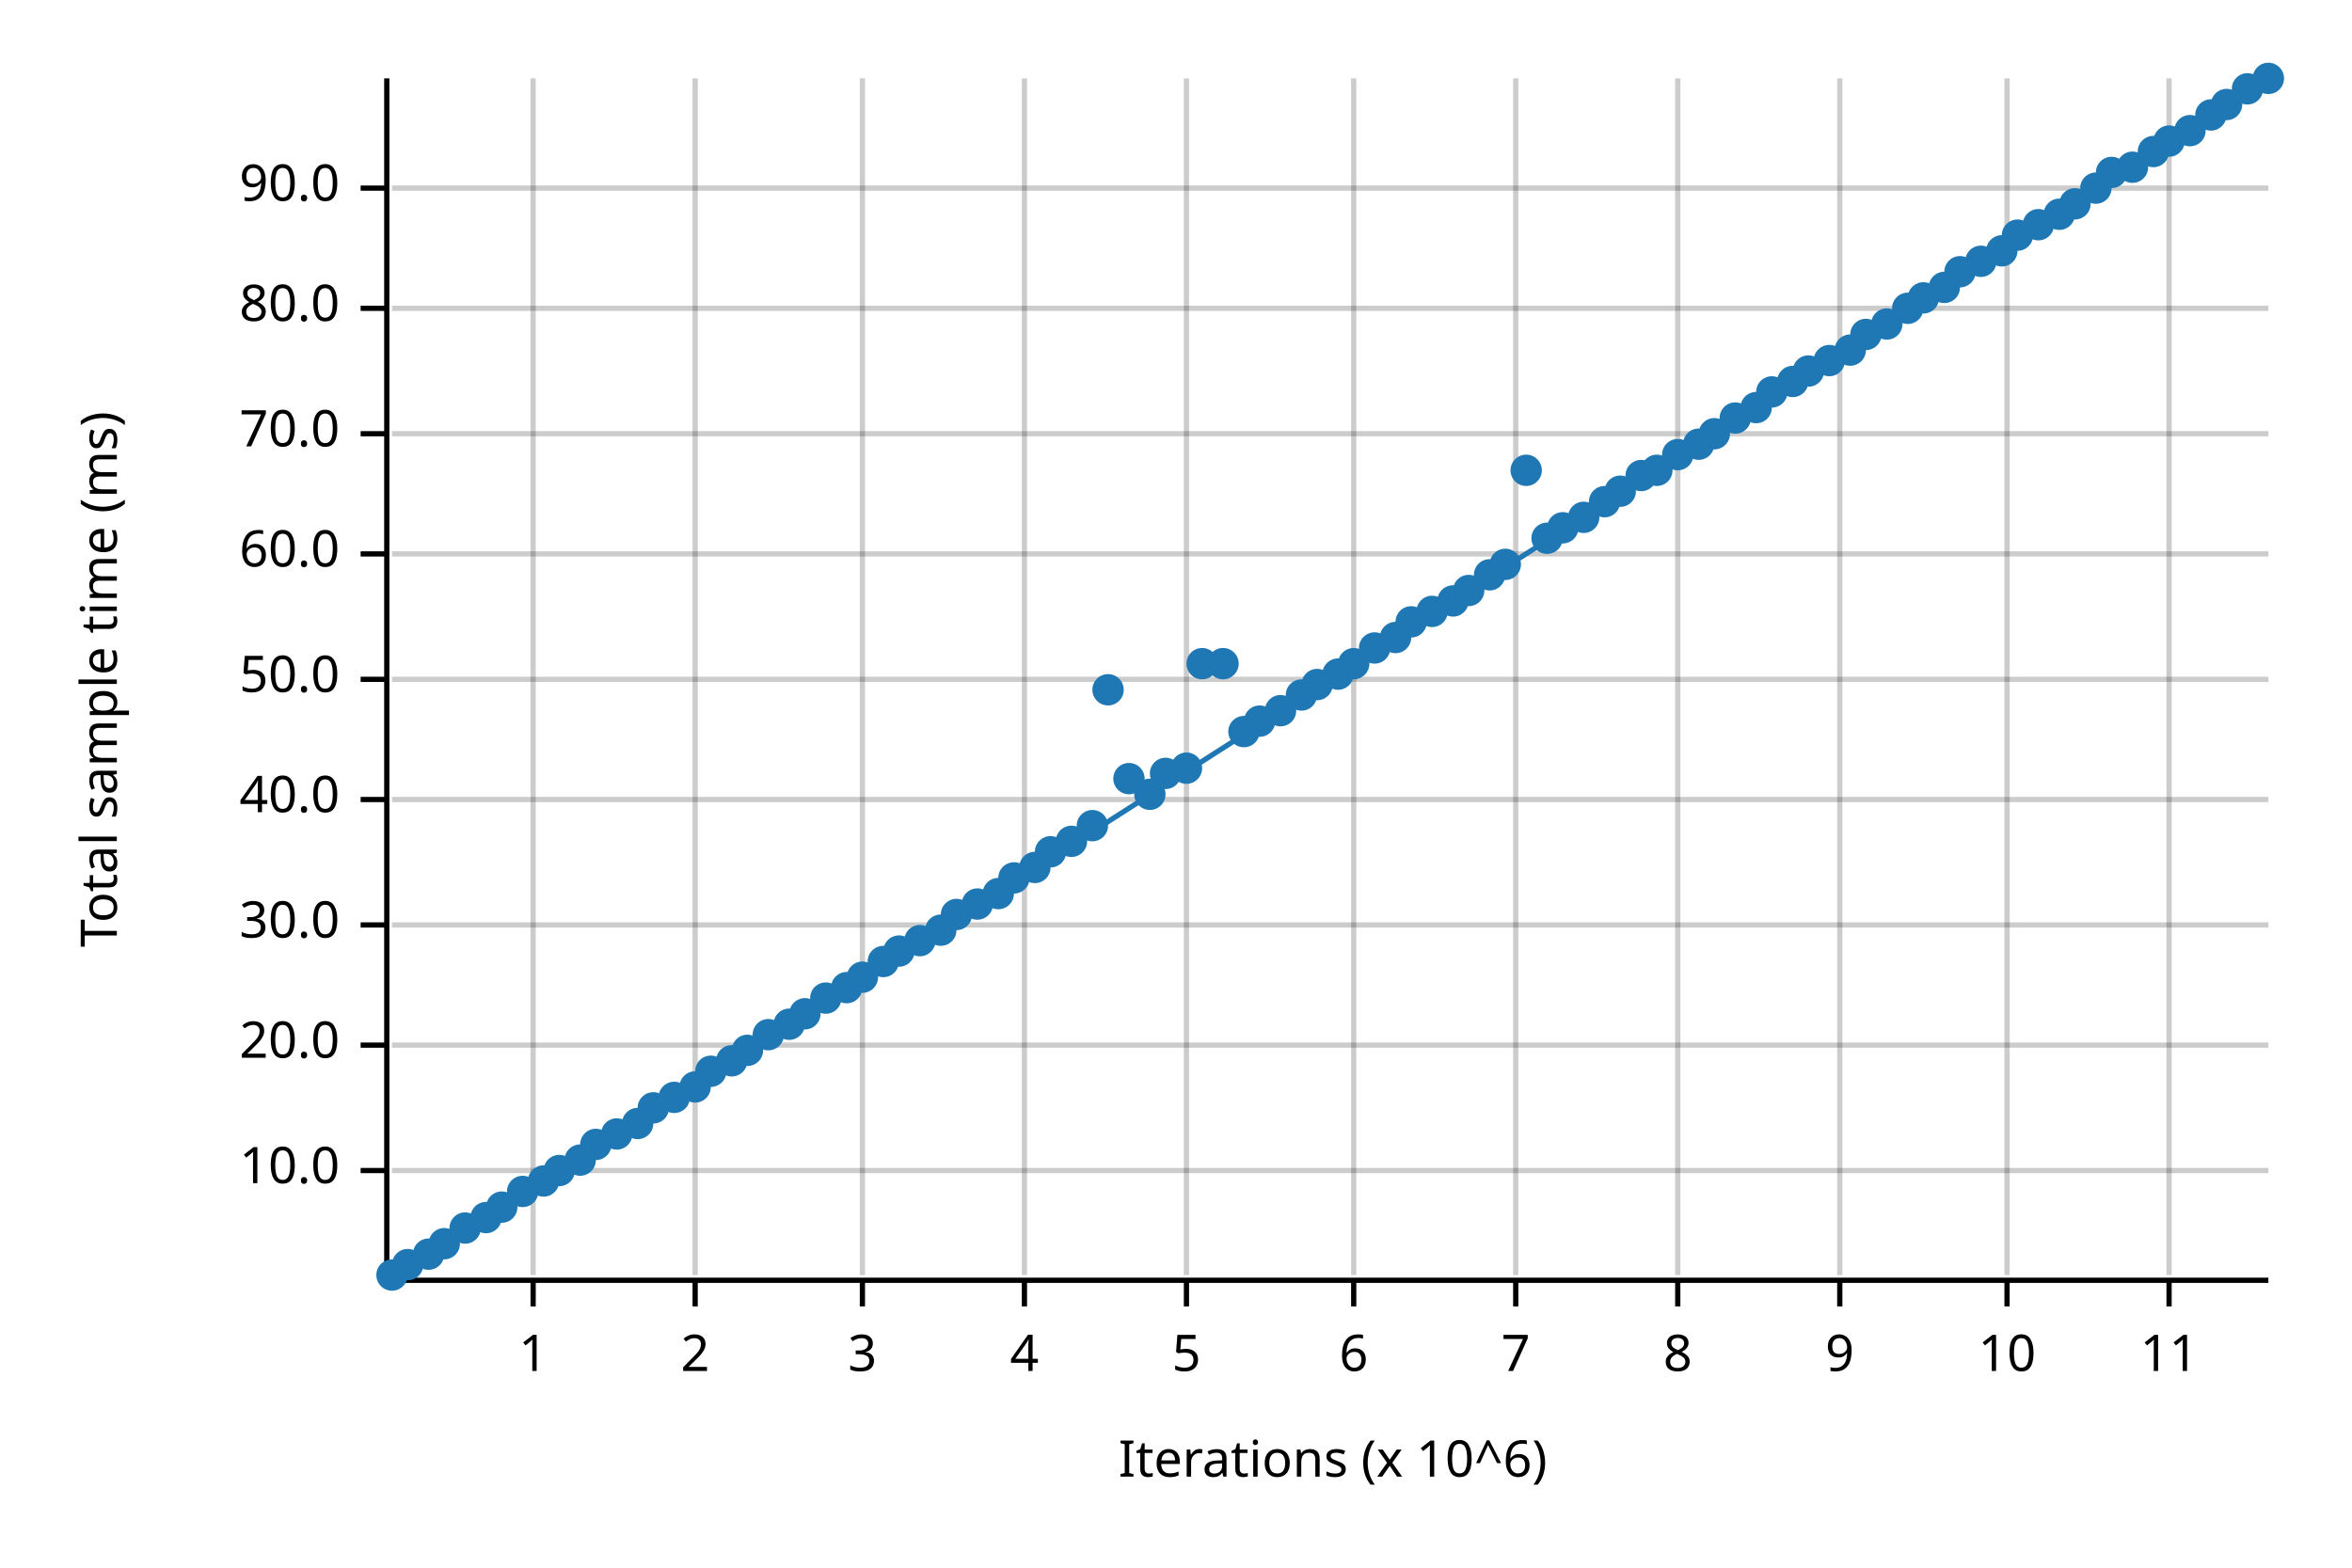
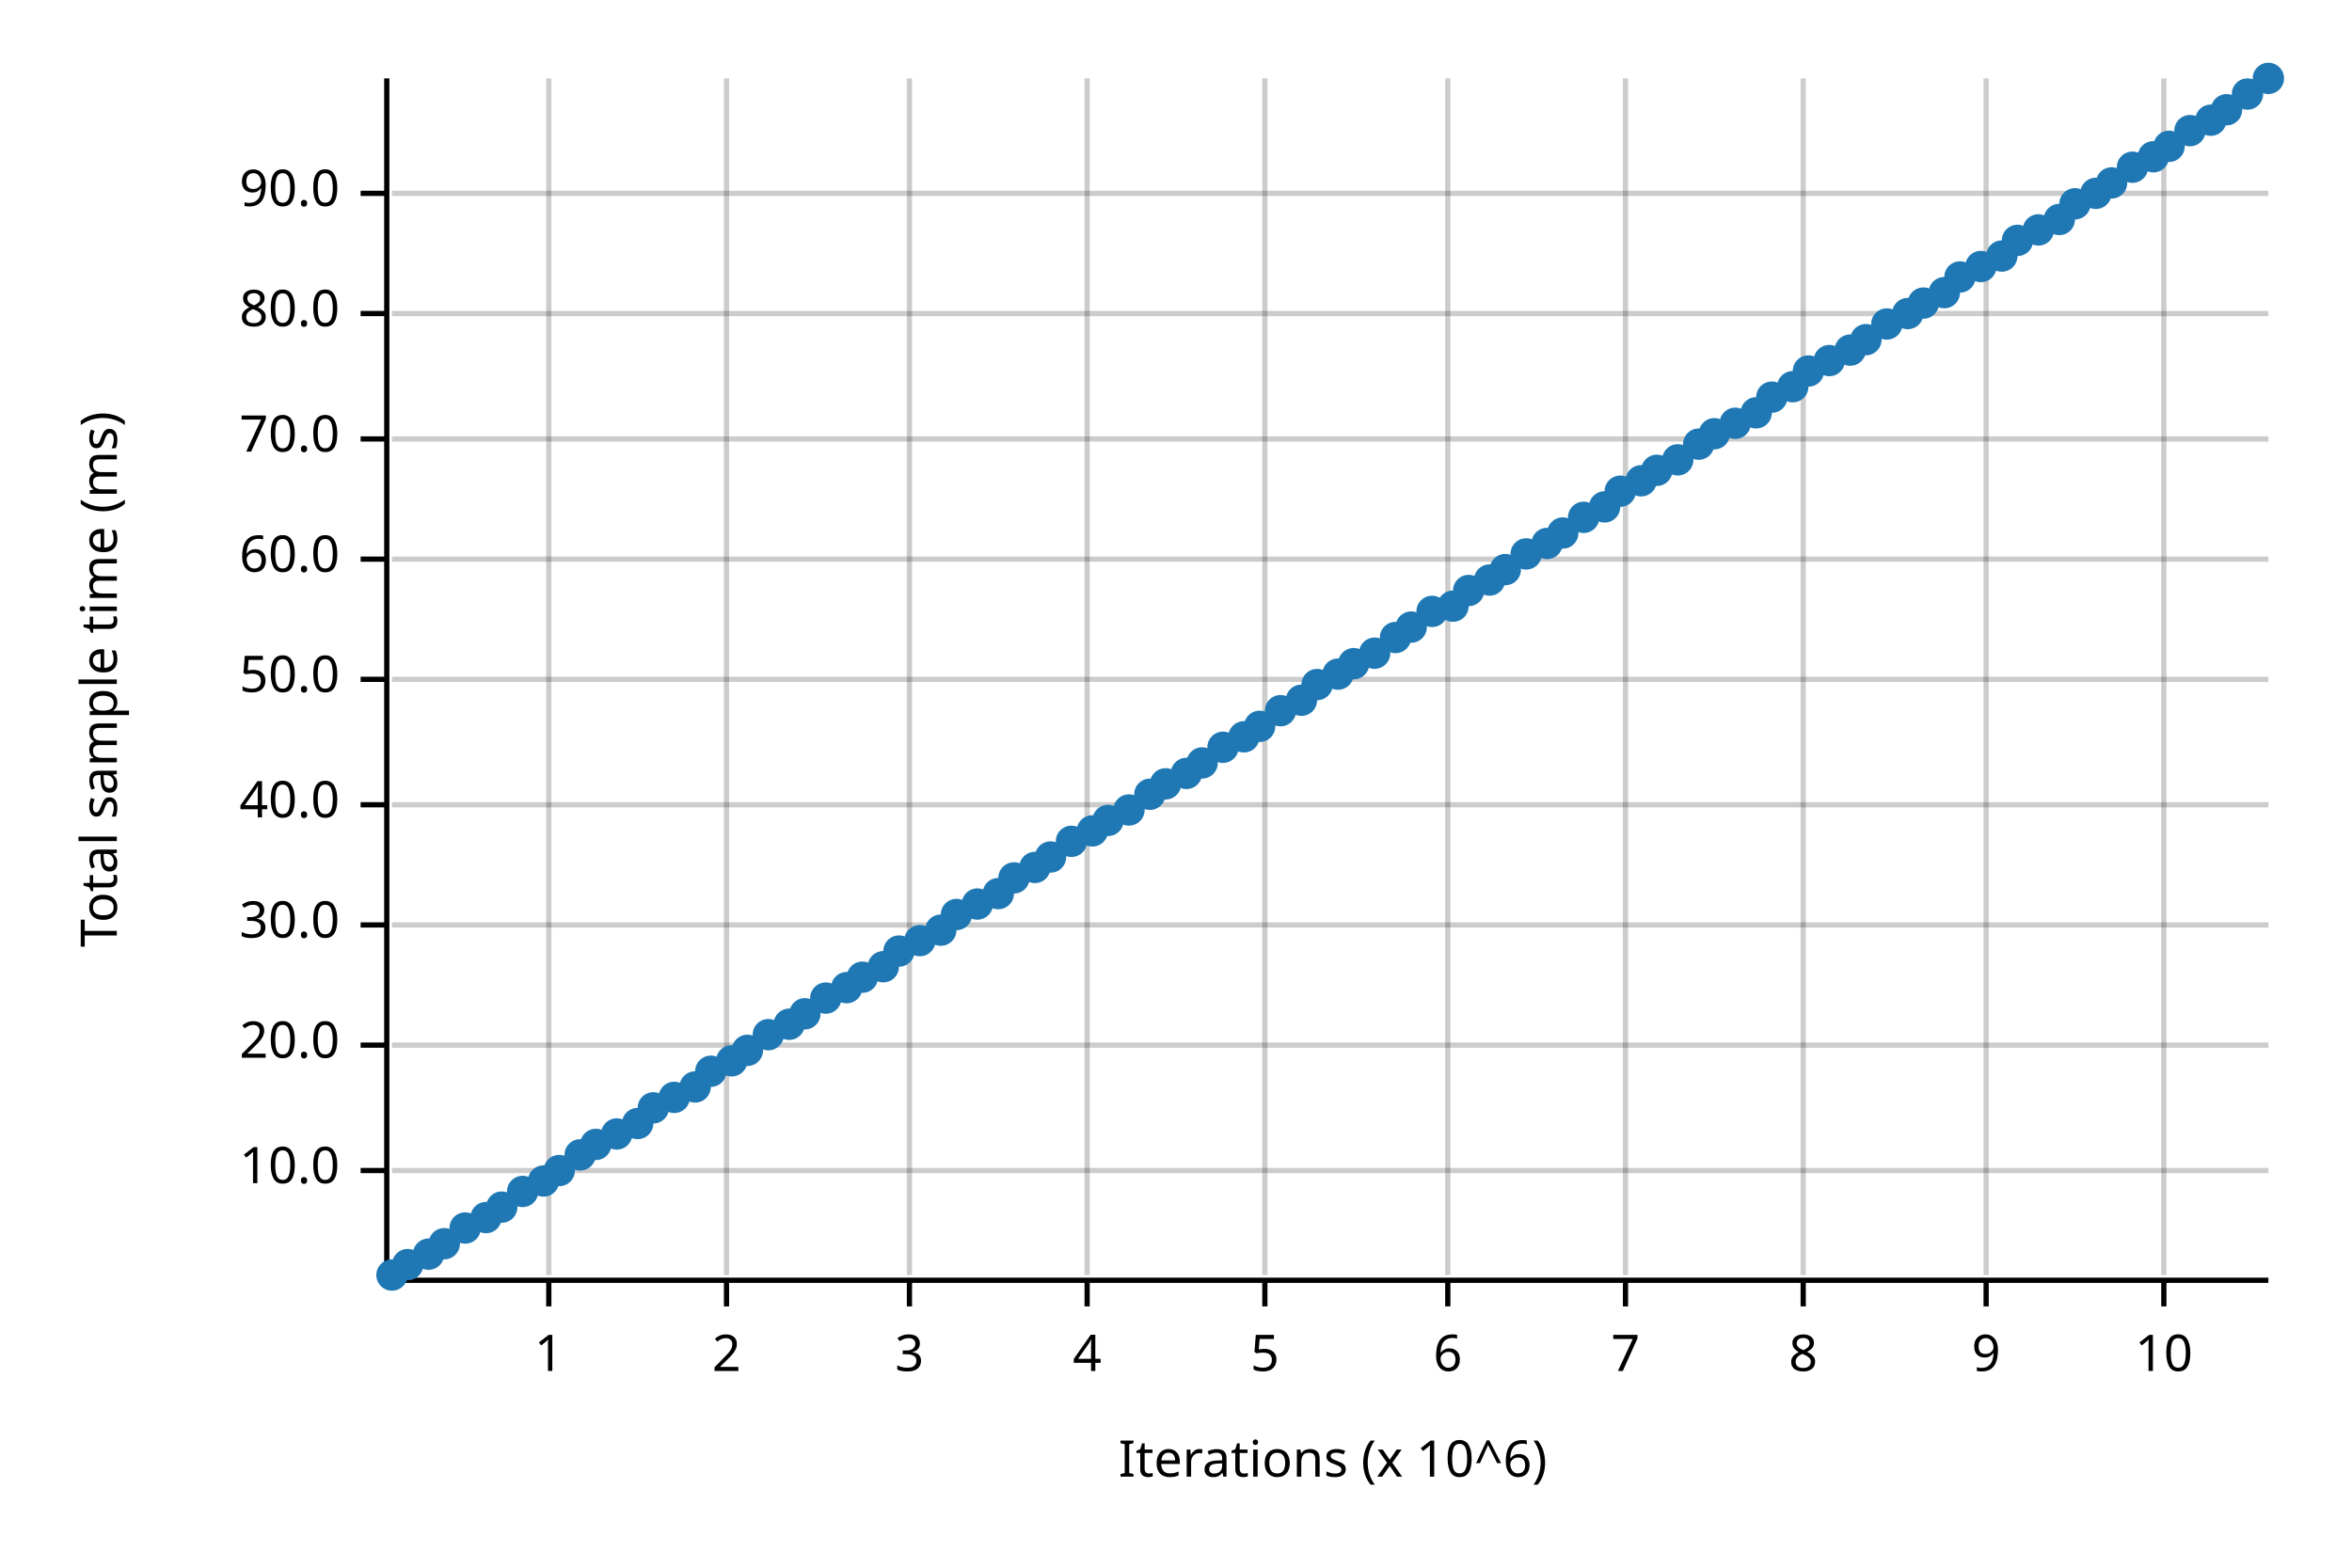
<svg xmlns="http://www.w3.org/2000/svg" width="450" height="300" viewBox="0 0 450 300">
  <text x="15" y="130" dy="0.76em" text-anchor="middle" font-family="sans-serif" font-size="9.677" opacity="1" fill="#000000" transform="rotate(270, 15, 130)">
Total sample time (ms)
</text>
  <text x="255" y="285" dy="-0.5ex" text-anchor="middle" font-family="sans-serif" font-size="9.677" opacity="1" fill="#000000">
Iterations (x 10^6)
</text>
-   <line opacity="0.2" stroke="#000000" stroke-width="1" x1="102" y1="244" x2="102" y2="15" />
-   <line opacity="0.2" stroke="#000000" stroke-width="1" x1="133" y1="244" x2="133" y2="15" />
-   <line opacity="0.2" stroke="#000000" stroke-width="1" x1="165" y1="244" x2="165" y2="15" />
-   <line opacity="0.2" stroke="#000000" stroke-width="1" x1="196" y1="244" x2="196" y2="15" />
-   <line opacity="0.2" stroke="#000000" stroke-width="1" x1="227" y1="244" x2="227" y2="15" />
-   <line opacity="0.2" stroke="#000000" stroke-width="1" x1="259" y1="244" x2="259" y2="15" />
-   <line opacity="0.2" stroke="#000000" stroke-width="1" x1="290" y1="244" x2="290" y2="15" />
-   <line opacity="0.2" stroke="#000000" stroke-width="1" x1="321" y1="244" x2="321" y2="15" />
-   <line opacity="0.2" stroke="#000000" stroke-width="1" x1="352" y1="244" x2="352" y2="15" />
-   <line opacity="0.2" stroke="#000000" stroke-width="1" x1="384" y1="244" x2="384" y2="15" />
-   <line opacity="0.2" stroke="#000000" stroke-width="1" x1="415" y1="244" x2="415" y2="15" />
+   <line opacity="0.2" stroke="#000000" stroke-width="1" x1="105" y1="244" x2="105" y2="15" />
+   <line opacity="0.2" stroke="#000000" stroke-width="1" x1="139" y1="244" x2="139" y2="15" />
+   <line opacity="0.2" stroke="#000000" stroke-width="1" x1="174" y1="244" x2="174" y2="15" />
+   <line opacity="0.2" stroke="#000000" stroke-width="1" x1="208" y1="244" x2="208" y2="15" />
+   <line opacity="0.2" stroke="#000000" stroke-width="1" x1="242" y1="244" x2="242" y2="15" />
+   <line opacity="0.2" stroke="#000000" stroke-width="1" x1="277" y1="244" x2="277" y2="15" />
+   <line opacity="0.2" stroke="#000000" stroke-width="1" x1="311" y1="244" x2="311" y2="15" />
+   <line opacity="0.2" stroke="#000000" stroke-width="1" x1="345" y1="244" x2="345" y2="15" />
+   <line opacity="0.2" stroke="#000000" stroke-width="1" x1="380" y1="244" x2="380" y2="15" />
+   <line opacity="0.2" stroke="#000000" stroke-width="1" x1="414" y1="244" x2="414" y2="15" />
  <line opacity="0.2" stroke="#000000" stroke-width="1" x1="75" y1="224" x2="434" y2="224" />
  <line opacity="0.2" stroke="#000000" stroke-width="1" x1="75" y1="200" x2="434" y2="200" />
  <line opacity="0.2" stroke="#000000" stroke-width="1" x1="75" y1="177" x2="434" y2="177" />
-   <line opacity="0.2" stroke="#000000" stroke-width="1" x1="75" y1="153" x2="434" y2="153" />
+   <line opacity="0.2" stroke="#000000" stroke-width="1" x1="75" y1="154" x2="434" y2="154" />
  <line opacity="0.2" stroke="#000000" stroke-width="1" x1="75" y1="130" x2="434" y2="130" />
-   <line opacity="0.2" stroke="#000000" stroke-width="1" x1="75" y1="106" x2="434" y2="106" />
-   <line opacity="0.2" stroke="#000000" stroke-width="1" x1="75" y1="83" x2="434" y2="83" />
-   <line opacity="0.2" stroke="#000000" stroke-width="1" x1="75" y1="59" x2="434" y2="59" />
-   <line opacity="0.2" stroke="#000000" stroke-width="1" x1="75" y1="36" x2="434" y2="36" />
+   <line opacity="0.2" stroke="#000000" stroke-width="1" x1="75" y1="107" x2="434" y2="107" />
+   <line opacity="0.2" stroke="#000000" stroke-width="1" x1="75" y1="84" x2="434" y2="84" />
+   <line opacity="0.2" stroke="#000000" stroke-width="1" x1="75" y1="60" x2="434" y2="60" />
+   <line opacity="0.2" stroke="#000000" stroke-width="1" x1="75" y1="37" x2="434" y2="37" />
  <polyline fill="none" opacity="1" stroke="#000000" stroke-width="1" points="74,15 74,244 " />
  <text x="65" y="224" dy="0.5ex" text-anchor="end" font-family="sans-serif" font-size="9.677" opacity="1" fill="#000000">
10.0
</text>
  <polyline fill="none" opacity="1" stroke="#000000" stroke-width="1" points="69,224 74,224 " />
  <text x="65" y="200" dy="0.5ex" text-anchor="end" font-family="sans-serif" font-size="9.677" opacity="1" fill="#000000">
20.0
</text>
  <polyline fill="none" opacity="1" stroke="#000000" stroke-width="1" points="69,200 74,200 " />
  <text x="65" y="177" dy="0.5ex" text-anchor="end" font-family="sans-serif" font-size="9.677" opacity="1" fill="#000000">
30.0
</text>
  <polyline fill="none" opacity="1" stroke="#000000" stroke-width="1" points="69,177 74,177 " />
-   <text x="65" y="153" dy="0.5ex" text-anchor="end" font-family="sans-serif" font-size="9.677" opacity="1" fill="#000000">
+   <text x="65" y="154" dy="0.5ex" text-anchor="end" font-family="sans-serif" font-size="9.677" opacity="1" fill="#000000">
40.0
</text>
-   <polyline fill="none" opacity="1" stroke="#000000" stroke-width="1" points="69,153 74,153 " />
+   <polyline fill="none" opacity="1" stroke="#000000" stroke-width="1" points="69,154 74,154 " />
  <text x="65" y="130" dy="0.5ex" text-anchor="end" font-family="sans-serif" font-size="9.677" opacity="1" fill="#000000">
50.0
</text>
  <polyline fill="none" opacity="1" stroke="#000000" stroke-width="1" points="69,130 74,130 " />
-   <text x="65" y="106" dy="0.5ex" text-anchor="end" font-family="sans-serif" font-size="9.677" opacity="1" fill="#000000">
+   <text x="65" y="107" dy="0.5ex" text-anchor="end" font-family="sans-serif" font-size="9.677" opacity="1" fill="#000000">
60.0
</text>
-   <polyline fill="none" opacity="1" stroke="#000000" stroke-width="1" points="69,106 74,106 " />
-   <text x="65" y="83" dy="0.5ex" text-anchor="end" font-family="sans-serif" font-size="9.677" opacity="1" fill="#000000">
+   <polyline fill="none" opacity="1" stroke="#000000" stroke-width="1" points="69,107 74,107 " />
+   <text x="65" y="84" dy="0.5ex" text-anchor="end" font-family="sans-serif" font-size="9.677" opacity="1" fill="#000000">
70.0
</text>
-   <polyline fill="none" opacity="1" stroke="#000000" stroke-width="1" points="69,83 74,83 " />
-   <text x="65" y="59" dy="0.5ex" text-anchor="end" font-family="sans-serif" font-size="9.677" opacity="1" fill="#000000">
+   <polyline fill="none" opacity="1" stroke="#000000" stroke-width="1" points="69,84 74,84 " />
+   <text x="65" y="60" dy="0.5ex" text-anchor="end" font-family="sans-serif" font-size="9.677" opacity="1" fill="#000000">
80.0
</text>
-   <polyline fill="none" opacity="1" stroke="#000000" stroke-width="1" points="69,59 74,59 " />
-   <text x="65" y="36" dy="0.5ex" text-anchor="end" font-family="sans-serif" font-size="9.677" opacity="1" fill="#000000">
+   <polyline fill="none" opacity="1" stroke="#000000" stroke-width="1" points="69,60 74,60 " />
+   <text x="65" y="37" dy="0.5ex" text-anchor="end" font-family="sans-serif" font-size="9.677" opacity="1" fill="#000000">
90.0
</text>
-   <polyline fill="none" opacity="1" stroke="#000000" stroke-width="1" points="69,36 74,36 " />
+   <polyline fill="none" opacity="1" stroke="#000000" stroke-width="1" points="69,37 74,37 " />
  <polyline fill="none" opacity="1" stroke="#000000" stroke-width="1" points="75,245 434,245 " />
-   <text x="102" y="255" dy="0.76em" text-anchor="middle" font-family="sans-serif" font-size="9.677" opacity="1" fill="#000000">
+   <text x="105" y="255" dy="0.76em" text-anchor="middle" font-family="sans-serif" font-size="9.677" opacity="1" fill="#000000">
1
</text>
-   <polyline fill="none" opacity="1" stroke="#000000" stroke-width="1" points="102,245 102,250 " />
-   <text x="133" y="255" dy="0.76em" text-anchor="middle" font-family="sans-serif" font-size="9.677" opacity="1" fill="#000000">
+   <polyline fill="none" opacity="1" stroke="#000000" stroke-width="1" points="105,245 105,250 " />
+   <text x="139" y="255" dy="0.76em" text-anchor="middle" font-family="sans-serif" font-size="9.677" opacity="1" fill="#000000">
2
</text>
-   <polyline fill="none" opacity="1" stroke="#000000" stroke-width="1" points="133,245 133,250 " />
-   <text x="165" y="255" dy="0.76em" text-anchor="middle" font-family="sans-serif" font-size="9.677" opacity="1" fill="#000000">
+   <polyline fill="none" opacity="1" stroke="#000000" stroke-width="1" points="139,245 139,250 " />
+   <text x="174" y="255" dy="0.76em" text-anchor="middle" font-family="sans-serif" font-size="9.677" opacity="1" fill="#000000">
3
</text>
-   <polyline fill="none" opacity="1" stroke="#000000" stroke-width="1" points="165,245 165,250 " />
-   <text x="196" y="255" dy="0.76em" text-anchor="middle" font-family="sans-serif" font-size="9.677" opacity="1" fill="#000000">
+   <polyline fill="none" opacity="1" stroke="#000000" stroke-width="1" points="174,245 174,250 " />
+   <text x="208" y="255" dy="0.76em" text-anchor="middle" font-family="sans-serif" font-size="9.677" opacity="1" fill="#000000">
4
</text>
-   <polyline fill="none" opacity="1" stroke="#000000" stroke-width="1" points="196,245 196,250 " />
-   <text x="227" y="255" dy="0.76em" text-anchor="middle" font-family="sans-serif" font-size="9.677" opacity="1" fill="#000000">
+   <polyline fill="none" opacity="1" stroke="#000000" stroke-width="1" points="208,245 208,250 " />
+   <text x="242" y="255" dy="0.76em" text-anchor="middle" font-family="sans-serif" font-size="9.677" opacity="1" fill="#000000">
5
</text>
-   <polyline fill="none" opacity="1" stroke="#000000" stroke-width="1" points="227,245 227,250 " />
-   <text x="259" y="255" dy="0.76em" text-anchor="middle" font-family="sans-serif" font-size="9.677" opacity="1" fill="#000000">
+   <polyline fill="none" opacity="1" stroke="#000000" stroke-width="1" points="242,245 242,250 " />
+   <text x="277" y="255" dy="0.76em" text-anchor="middle" font-family="sans-serif" font-size="9.677" opacity="1" fill="#000000">
6
</text>
-   <polyline fill="none" opacity="1" stroke="#000000" stroke-width="1" points="259,245 259,250 " />
-   <text x="290" y="255" dy="0.76em" text-anchor="middle" font-family="sans-serif" font-size="9.677" opacity="1" fill="#000000">
+   <polyline fill="none" opacity="1" stroke="#000000" stroke-width="1" points="277,245 277,250 " />
+   <text x="311" y="255" dy="0.76em" text-anchor="middle" font-family="sans-serif" font-size="9.677" opacity="1" fill="#000000">
7
</text>
-   <polyline fill="none" opacity="1" stroke="#000000" stroke-width="1" points="290,245 290,250 " />
-   <text x="321" y="255" dy="0.76em" text-anchor="middle" font-family="sans-serif" font-size="9.677" opacity="1" fill="#000000">
+   <polyline fill="none" opacity="1" stroke="#000000" stroke-width="1" points="311,245 311,250 " />
+   <text x="345" y="255" dy="0.76em" text-anchor="middle" font-family="sans-serif" font-size="9.677" opacity="1" fill="#000000">
8
</text>
-   <polyline fill="none" opacity="1" stroke="#000000" stroke-width="1" points="321,245 321,250 " />
-   <text x="352" y="255" dy="0.76em" text-anchor="middle" font-family="sans-serif" font-size="9.677" opacity="1" fill="#000000">
+   <polyline fill="none" opacity="1" stroke="#000000" stroke-width="1" points="345,245 345,250 " />
+   <text x="380" y="255" dy="0.76em" text-anchor="middle" font-family="sans-serif" font-size="9.677" opacity="1" fill="#000000">
9
</text>
-   <polyline fill="none" opacity="1" stroke="#000000" stroke-width="1" points="352,245 352,250 " />
-   <text x="384" y="255" dy="0.76em" text-anchor="middle" font-family="sans-serif" font-size="9.677" opacity="1" fill="#000000">
+   <polyline fill="none" opacity="1" stroke="#000000" stroke-width="1" points="380,245 380,250 " />
+   <text x="414" y="255" dy="0.76em" text-anchor="middle" font-family="sans-serif" font-size="9.677" opacity="1" fill="#000000">
10
</text>
-   <polyline fill="none" opacity="1" stroke="#000000" stroke-width="1" points="384,245 384,250 " />
-   <text x="415" y="255" dy="0.76em" text-anchor="middle" font-family="sans-serif" font-size="9.677" opacity="1" fill="#000000">
- 11
- </text>
-   <polyline fill="none" opacity="1" stroke="#000000" stroke-width="1" points="415,245 415,250 " />
+   <polyline fill="none" opacity="1" stroke="#000000" stroke-width="1" points="414,245 414,250 " />
  <circle cx="75" cy="244" r="3" opacity="1" fill="#1F78B4" stroke="none" stroke-width="1" />
  <circle cx="78" cy="242" r="3" opacity="1" fill="#1F78B4" stroke="none" stroke-width="1" />
  <circle cx="82" cy="240" r="3" opacity="1" fill="#1F78B4" stroke="none" stroke-width="1" />
  <circle cx="85" cy="238" r="3" opacity="1" fill="#1F78B4" stroke="none" stroke-width="1" />
  <circle cx="89" cy="235" r="3" opacity="1" fill="#1F78B4" stroke="none" stroke-width="1" />
  <circle cx="93" cy="233" r="3" opacity="1" fill="#1F78B4" stroke="none" stroke-width="1" />
  <circle cx="96" cy="231" r="3" opacity="1" fill="#1F78B4" stroke="none" stroke-width="1" />
  <circle cx="100" cy="228" r="3" opacity="1" fill="#1F78B4" stroke="none" stroke-width="1" />
  <circle cx="104" cy="226" r="3" opacity="1" fill="#1F78B4" stroke="none" stroke-width="1" />
  <circle cx="107" cy="224" r="3" opacity="1" fill="#1F78B4" stroke="none" stroke-width="1" />
-   <circle cx="111" cy="222" r="3" opacity="1" fill="#1F78B4" stroke="none" stroke-width="1" />
+   <circle cx="111" cy="221" r="3" opacity="1" fill="#1F78B4" stroke="none" stroke-width="1" />
  <circle cx="114" cy="219" r="3" opacity="1" fill="#1F78B4" stroke="none" stroke-width="1" />
  <circle cx="118" cy="217" r="3" opacity="1" fill="#1F78B4" stroke="none" stroke-width="1" />
  <circle cx="122" cy="215" r="3" opacity="1" fill="#1F78B4" stroke="none" stroke-width="1" />
  <circle cx="125" cy="212" r="3" opacity="1" fill="#1F78B4" stroke="none" stroke-width="1" />
  <circle cx="129" cy="210" r="3" opacity="1" fill="#1F78B4" stroke="none" stroke-width="1" />
  <circle cx="133" cy="208" r="3" opacity="1" fill="#1F78B4" stroke="none" stroke-width="1" />
  <circle cx="136" cy="205" r="3" opacity="1" fill="#1F78B4" stroke="none" stroke-width="1" />
  <circle cx="140" cy="203" r="3" opacity="1" fill="#1F78B4" stroke="none" stroke-width="1" />
  <circle cx="143" cy="201" r="3" opacity="1" fill="#1F78B4" stroke="none" stroke-width="1" />
  <circle cx="147" cy="198" r="3" opacity="1" fill="#1F78B4" stroke="none" stroke-width="1" />
  <circle cx="151" cy="196" r="3" opacity="1" fill="#1F78B4" stroke="none" stroke-width="1" />
  <circle cx="154" cy="194" r="3" opacity="1" fill="#1F78B4" stroke="none" stroke-width="1" />
  <circle cx="158" cy="191" r="3" opacity="1" fill="#1F78B4" stroke="none" stroke-width="1" />
  <circle cx="162" cy="189" r="3" opacity="1" fill="#1F78B4" stroke="none" stroke-width="1" />
  <circle cx="165" cy="187" r="3" opacity="1" fill="#1F78B4" stroke="none" stroke-width="1" />
-   <circle cx="169" cy="184" r="3" opacity="1" fill="#1F78B4" stroke="none" stroke-width="1" />
+   <circle cx="169" cy="185" r="3" opacity="1" fill="#1F78B4" stroke="none" stroke-width="1" />
  <circle cx="172" cy="182" r="3" opacity="1" fill="#1F78B4" stroke="none" stroke-width="1" />
  <circle cx="176" cy="180" r="3" opacity="1" fill="#1F78B4" stroke="none" stroke-width="1" />
  <circle cx="180" cy="178" r="3" opacity="1" fill="#1F78B4" stroke="none" stroke-width="1" />
  <circle cx="183" cy="175" r="3" opacity="1" fill="#1F78B4" stroke="none" stroke-width="1" />
  <circle cx="187" cy="173" r="3" opacity="1" fill="#1F78B4" stroke="none" stroke-width="1" />
  <circle cx="191" cy="171" r="3" opacity="1" fill="#1F78B4" stroke="none" stroke-width="1" />
  <circle cx="194" cy="168" r="3" opacity="1" fill="#1F78B4" stroke="none" stroke-width="1" />
  <circle cx="198" cy="166" r="3" opacity="1" fill="#1F78B4" stroke="none" stroke-width="1" />
-   <circle cx="201" cy="163" r="3" opacity="1" fill="#1F78B4" stroke="none" stroke-width="1" />
+   <circle cx="201" cy="164" r="3" opacity="1" fill="#1F78B4" stroke="none" stroke-width="1" />
  <circle cx="205" cy="161" r="3" opacity="1" fill="#1F78B4" stroke="none" stroke-width="1" />
-   <circle cx="209" cy="158" r="3" opacity="1" fill="#1F78B4" stroke="none" stroke-width="1" />
-   <circle cx="212" cy="132" r="3" opacity="1" fill="#1F78B4" stroke="none" stroke-width="1" />
-   <circle cx="216" cy="149" r="3" opacity="1" fill="#1F78B4" stroke="none" stroke-width="1" />
+   <circle cx="209" cy="159" r="3" opacity="1" fill="#1F78B4" stroke="none" stroke-width="1" />
+   <circle cx="212" cy="157" r="3" opacity="1" fill="#1F78B4" stroke="none" stroke-width="1" />
+   <circle cx="216" cy="155" r="3" opacity="1" fill="#1F78B4" stroke="none" stroke-width="1" />
  <circle cx="220" cy="152" r="3" opacity="1" fill="#1F78B4" stroke="none" stroke-width="1" />
-   <circle cx="223" cy="148" r="3" opacity="1" fill="#1F78B4" stroke="none" stroke-width="1" />
-   <circle cx="227" cy="147" r="3" opacity="1" fill="#1F78B4" stroke="none" stroke-width="1" />
-   <circle cx="230" cy="127" r="3" opacity="1" fill="#1F78B4" stroke="none" stroke-width="1" />
-   <circle cx="234" cy="127" r="3" opacity="1" fill="#1F78B4" stroke="none" stroke-width="1" />
-   <circle cx="238" cy="140" r="3" opacity="1" fill="#1F78B4" stroke="none" stroke-width="1" />
-   <circle cx="241" cy="138" r="3" opacity="1" fill="#1F78B4" stroke="none" stroke-width="1" />
+   <circle cx="223" cy="150" r="3" opacity="1" fill="#1F78B4" stroke="none" stroke-width="1" />
+   <circle cx="227" cy="148" r="3" opacity="1" fill="#1F78B4" stroke="none" stroke-width="1" />
+   <circle cx="230" cy="146" r="3" opacity="1" fill="#1F78B4" stroke="none" stroke-width="1" />
+   <circle cx="234" cy="143" r="3" opacity="1" fill="#1F78B4" stroke="none" stroke-width="1" />
+   <circle cx="238" cy="141" r="3" opacity="1" fill="#1F78B4" stroke="none" stroke-width="1" />
+   <circle cx="241" cy="139" r="3" opacity="1" fill="#1F78B4" stroke="none" stroke-width="1" />
  <circle cx="245" cy="136" r="3" opacity="1" fill="#1F78B4" stroke="none" stroke-width="1" />
-   <circle cx="249" cy="133" r="3" opacity="1" fill="#1F78B4" stroke="none" stroke-width="1" />
+   <circle cx="249" cy="134" r="3" opacity="1" fill="#1F78B4" stroke="none" stroke-width="1" />
  <circle cx="252" cy="131" r="3" opacity="1" fill="#1F78B4" stroke="none" stroke-width="1" />
  <circle cx="256" cy="129" r="3" opacity="1" fill="#1F78B4" stroke="none" stroke-width="1" />
  <circle cx="259" cy="127" r="3" opacity="1" fill="#1F78B4" stroke="none" stroke-width="1" />
-   <circle cx="263" cy="124" r="3" opacity="1" fill="#1F78B4" stroke="none" stroke-width="1" />
+   <circle cx="263" cy="125" r="3" opacity="1" fill="#1F78B4" stroke="none" stroke-width="1" />
  <circle cx="267" cy="122" r="3" opacity="1" fill="#1F78B4" stroke="none" stroke-width="1" />
-   <circle cx="270" cy="119" r="3" opacity="1" fill="#1F78B4" stroke="none" stroke-width="1" />
+   <circle cx="270" cy="120" r="3" opacity="1" fill="#1F78B4" stroke="none" stroke-width="1" />
  <circle cx="274" cy="117" r="3" opacity="1" fill="#1F78B4" stroke="none" stroke-width="1" />
-   <circle cx="278" cy="115" r="3" opacity="1" fill="#1F78B4" stroke="none" stroke-width="1" />
+   <circle cx="278" cy="116" r="3" opacity="1" fill="#1F78B4" stroke="none" stroke-width="1" />
  <circle cx="281" cy="113" r="3" opacity="1" fill="#1F78B4" stroke="none" stroke-width="1" />
-   <circle cx="285" cy="110" r="3" opacity="1" fill="#1F78B4" stroke="none" stroke-width="1" />
-   <circle cx="288" cy="108" r="3" opacity="1" fill="#1F78B4" stroke="none" stroke-width="1" />
-   <circle cx="292" cy="90" r="3" opacity="1" fill="#1F78B4" stroke="none" stroke-width="1" />
-   <circle cx="296" cy="103" r="3" opacity="1" fill="#1F78B4" stroke="none" stroke-width="1" />
-   <circle cx="299" cy="101" r="3" opacity="1" fill="#1F78B4" stroke="none" stroke-width="1" />
+   <circle cx="285" cy="111" r="3" opacity="1" fill="#1F78B4" stroke="none" stroke-width="1" />
+   <circle cx="288" cy="109" r="3" opacity="1" fill="#1F78B4" stroke="none" stroke-width="1" />
+   <circle cx="292" cy="106" r="3" opacity="1" fill="#1F78B4" stroke="none" stroke-width="1" />
+   <circle cx="296" cy="104" r="3" opacity="1" fill="#1F78B4" stroke="none" stroke-width="1" />
+   <circle cx="299" cy="102" r="3" opacity="1" fill="#1F78B4" stroke="none" stroke-width="1" />
  <circle cx="303" cy="99" r="3" opacity="1" fill="#1F78B4" stroke="none" stroke-width="1" />
-   <circle cx="307" cy="96" r="3" opacity="1" fill="#1F78B4" stroke="none" stroke-width="1" />
+   <circle cx="307" cy="97" r="3" opacity="1" fill="#1F78B4" stroke="none" stroke-width="1" />
  <circle cx="310" cy="94" r="3" opacity="1" fill="#1F78B4" stroke="none" stroke-width="1" />
-   <circle cx="314" cy="91" r="3" opacity="1" fill="#1F78B4" stroke="none" stroke-width="1" />
+   <circle cx="314" cy="92" r="3" opacity="1" fill="#1F78B4" stroke="none" stroke-width="1" />
  <circle cx="317" cy="90" r="3" opacity="1" fill="#1F78B4" stroke="none" stroke-width="1" />
-   <circle cx="321" cy="87" r="3" opacity="1" fill="#1F78B4" stroke="none" stroke-width="1" />
+   <circle cx="321" cy="88" r="3" opacity="1" fill="#1F78B4" stroke="none" stroke-width="1" />
  <circle cx="325" cy="85" r="3" opacity="1" fill="#1F78B4" stroke="none" stroke-width="1" />
  <circle cx="328" cy="83" r="3" opacity="1" fill="#1F78B4" stroke="none" stroke-width="1" />
-   <circle cx="332" cy="80" r="3" opacity="1" fill="#1F78B4" stroke="none" stroke-width="1" />
-   <circle cx="336" cy="78" r="3" opacity="1" fill="#1F78B4" stroke="none" stroke-width="1" />
-   <circle cx="339" cy="75" r="3" opacity="1" fill="#1F78B4" stroke="none" stroke-width="1" />
-   <circle cx="343" cy="73" r="3" opacity="1" fill="#1F78B4" stroke="none" stroke-width="1" />
+   <circle cx="332" cy="81" r="3" opacity="1" fill="#1F78B4" stroke="none" stroke-width="1" />
+   <circle cx="336" cy="79" r="3" opacity="1" fill="#1F78B4" stroke="none" stroke-width="1" />
+   <circle cx="339" cy="76" r="3" opacity="1" fill="#1F78B4" stroke="none" stroke-width="1" />
+   <circle cx="343" cy="74" r="3" opacity="1" fill="#1F78B4" stroke="none" stroke-width="1" />
  <circle cx="346" cy="71" r="3" opacity="1" fill="#1F78B4" stroke="none" stroke-width="1" />
  <circle cx="350" cy="69" r="3" opacity="1" fill="#1F78B4" stroke="none" stroke-width="1" />
  <circle cx="354" cy="67" r="3" opacity="1" fill="#1F78B4" stroke="none" stroke-width="1" />
-   <circle cx="357" cy="64" r="3" opacity="1" fill="#1F78B4" stroke="none" stroke-width="1" />
+   <circle cx="357" cy="65" r="3" opacity="1" fill="#1F78B4" stroke="none" stroke-width="1" />
  <circle cx="361" cy="62" r="3" opacity="1" fill="#1F78B4" stroke="none" stroke-width="1" />
-   <circle cx="365" cy="59" r="3" opacity="1" fill="#1F78B4" stroke="none" stroke-width="1" />
-   <circle cx="368" cy="57" r="3" opacity="1" fill="#1F78B4" stroke="none" stroke-width="1" />
-   <circle cx="372" cy="55" r="3" opacity="1" fill="#1F78B4" stroke="none" stroke-width="1" />
-   <circle cx="375" cy="52" r="3" opacity="1" fill="#1F78B4" stroke="none" stroke-width="1" />
-   <circle cx="379" cy="50" r="3" opacity="1" fill="#1F78B4" stroke="none" stroke-width="1" />
-   <circle cx="383" cy="48" r="3" opacity="1" fill="#1F78B4" stroke="none" stroke-width="1" />
-   <circle cx="386" cy="45" r="3" opacity="1" fill="#1F78B4" stroke="none" stroke-width="1" />
-   <circle cx="390" cy="43" r="3" opacity="1" fill="#1F78B4" stroke="none" stroke-width="1" />
-   <circle cx="394" cy="41" r="3" opacity="1" fill="#1F78B4" stroke="none" stroke-width="1" />
+   <circle cx="365" cy="60" r="3" opacity="1" fill="#1F78B4" stroke="none" stroke-width="1" />
+   <circle cx="368" cy="58" r="3" opacity="1" fill="#1F78B4" stroke="none" stroke-width="1" />
+   <circle cx="372" cy="56" r="3" opacity="1" fill="#1F78B4" stroke="none" stroke-width="1" />
+   <circle cx="375" cy="53" r="3" opacity="1" fill="#1F78B4" stroke="none" stroke-width="1" />
+   <circle cx="379" cy="51" r="3" opacity="1" fill="#1F78B4" stroke="none" stroke-width="1" />
+   <circle cx="383" cy="49" r="3" opacity="1" fill="#1F78B4" stroke="none" stroke-width="1" />
+   <circle cx="386" cy="46" r="3" opacity="1" fill="#1F78B4" stroke="none" stroke-width="1" />
+   <circle cx="390" cy="44" r="3" opacity="1" fill="#1F78B4" stroke="none" stroke-width="1" />
+   <circle cx="394" cy="42" r="3" opacity="1" fill="#1F78B4" stroke="none" stroke-width="1" />
  <circle cx="397" cy="39" r="3" opacity="1" fill="#1F78B4" stroke="none" stroke-width="1" />
-   <circle cx="401" cy="36" r="3" opacity="1" fill="#1F78B4" stroke="none" stroke-width="1" />
-   <circle cx="404" cy="33" r="3" opacity="1" fill="#1F78B4" stroke="none" stroke-width="1" />
+   <circle cx="401" cy="37" r="3" opacity="1" fill="#1F78B4" stroke="none" stroke-width="1" />
+   <circle cx="404" cy="35" r="3" opacity="1" fill="#1F78B4" stroke="none" stroke-width="1" />
  <circle cx="408" cy="32" r="3" opacity="1" fill="#1F78B4" stroke="none" stroke-width="1" />
-   <circle cx="412" cy="29" r="3" opacity="1" fill="#1F78B4" stroke="none" stroke-width="1" />
-   <circle cx="415" cy="27" r="3" opacity="1" fill="#1F78B4" stroke="none" stroke-width="1" />
+   <circle cx="412" cy="30" r="3" opacity="1" fill="#1F78B4" stroke="none" stroke-width="1" />
+   <circle cx="415" cy="28" r="3" opacity="1" fill="#1F78B4" stroke="none" stroke-width="1" />
  <circle cx="419" cy="25" r="3" opacity="1" fill="#1F78B4" stroke="none" stroke-width="1" />
-   <circle cx="423" cy="22" r="3" opacity="1" fill="#1F78B4" stroke="none" stroke-width="1" />
-   <circle cx="426" cy="20" r="3" opacity="1" fill="#1F78B4" stroke="none" stroke-width="1" />
-   <circle cx="430" cy="17" r="3" opacity="1" fill="#1F78B4" stroke="none" stroke-width="1" />
+   <circle cx="423" cy="23" r="3" opacity="1" fill="#1F78B4" stroke="none" stroke-width="1" />
+   <circle cx="426" cy="21" r="3" opacity="1" fill="#1F78B4" stroke="none" stroke-width="1" />
+   <circle cx="430" cy="18" r="3" opacity="1" fill="#1F78B4" stroke="none" stroke-width="1" />
  <circle cx="434" cy="15" r="3" opacity="1" fill="#1F78B4" stroke="none" stroke-width="1" />
-   <polyline fill="none" opacity="1" stroke="#1F78B4" stroke-width="1" points="75,245 434,15 " />
-   <polygon opacity="0.25" fill="#1F78B4" points="75,245 434,15 434,15 " />
+   <polyline fill="none" opacity="1" stroke="#1F78B4" stroke-width="1" points="75,245 434,16 " />
+   <polygon opacity="0.25" fill="#1F78B4" points="75,245 434,16 434,16 " />
</svg>
